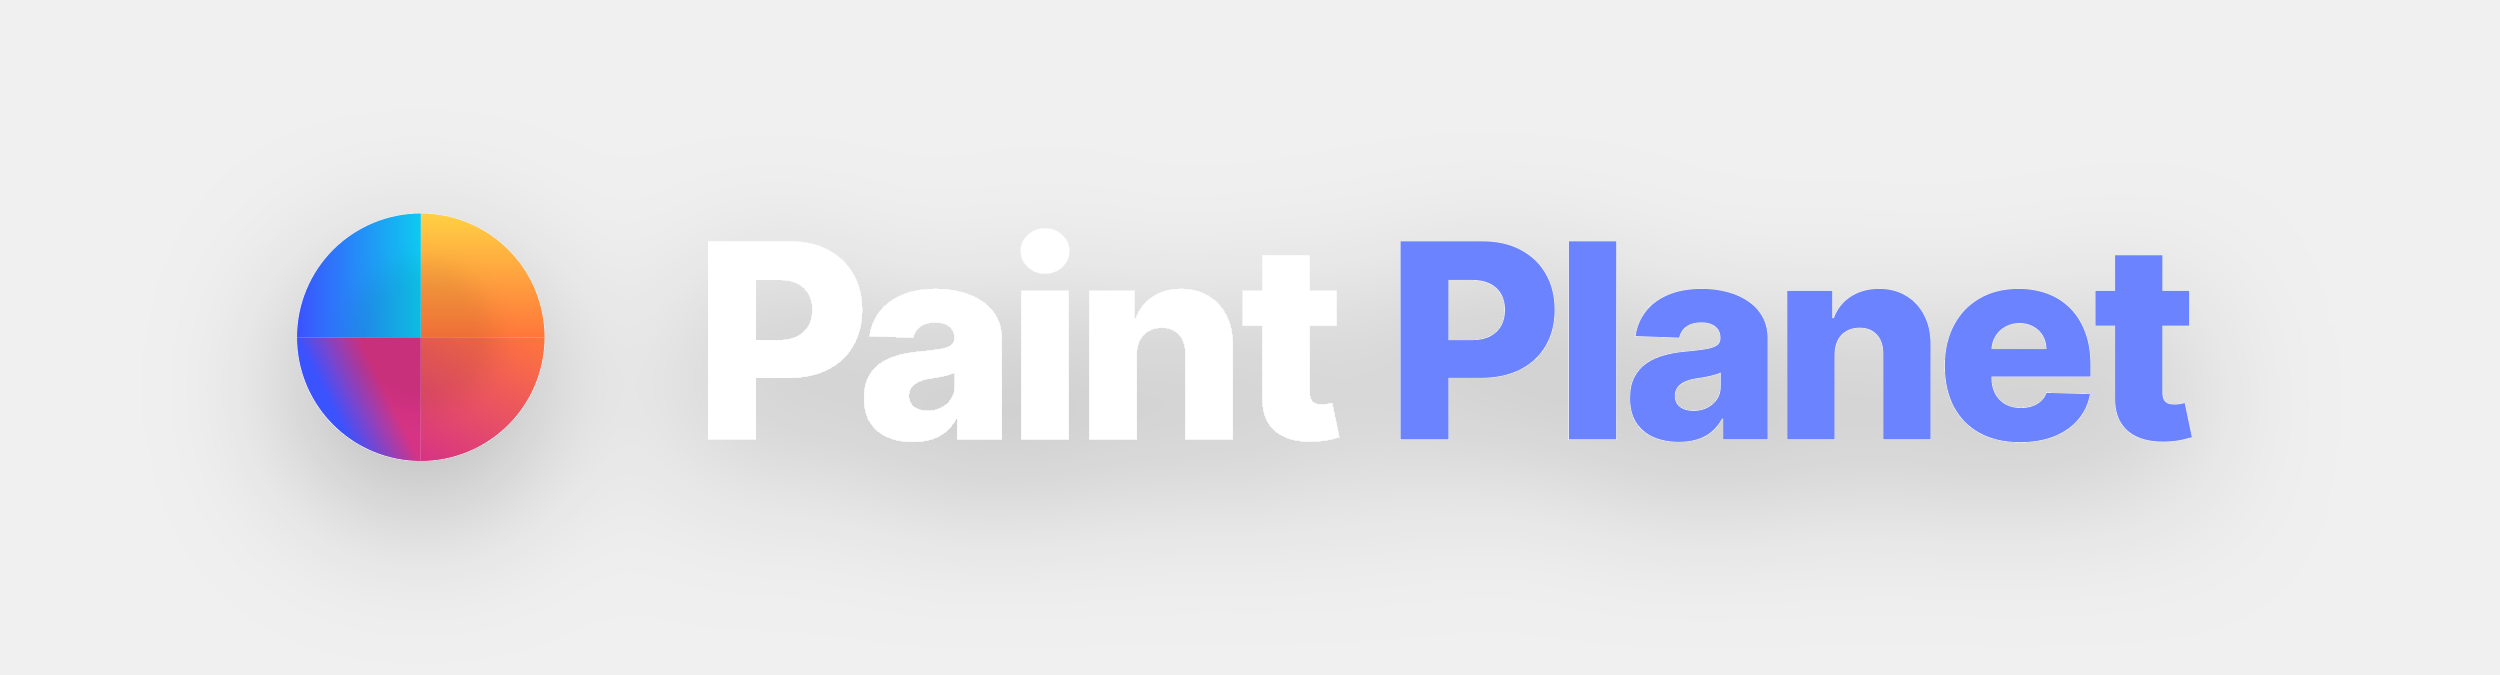
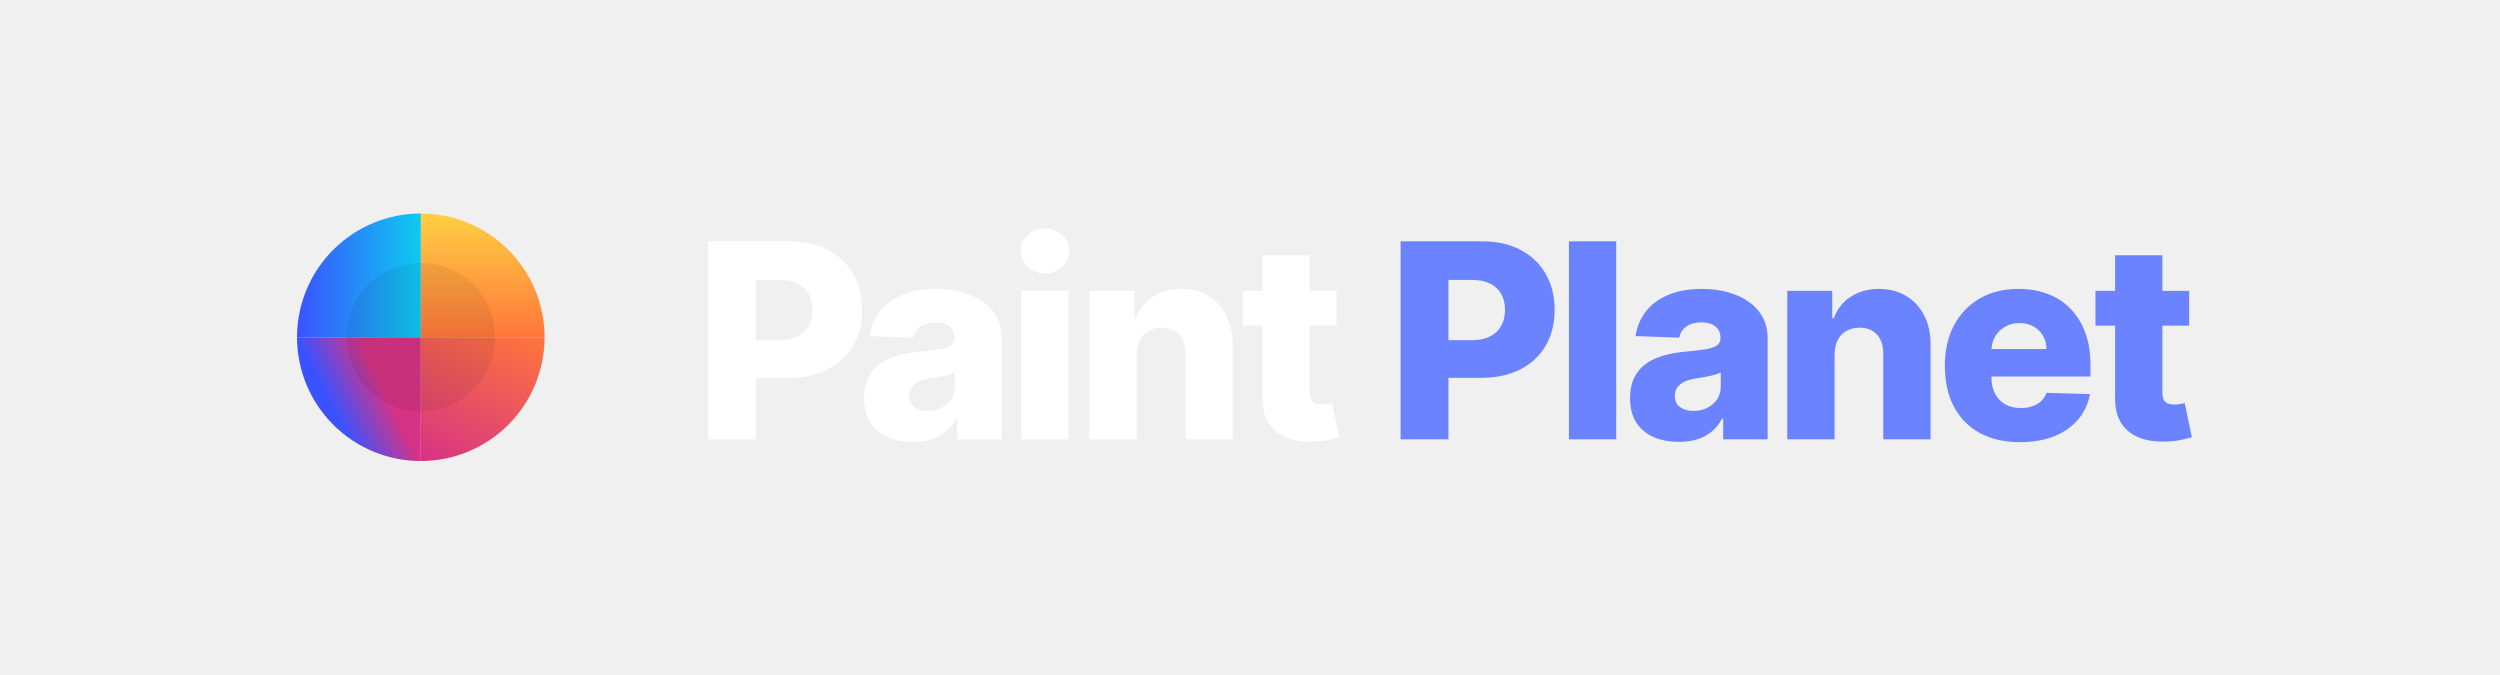
<svg xmlns="http://www.w3.org/2000/svg" width="404" height="109" viewBox="0 0 404 109" fill="none">
-   <g filter="url(#filter0_d_2023_6)">
+   <g>
    <path d="M68 34.5C70.626 34.5 73.227 35.017 75.654 36.022C78.08 37.028 80.285 38.501 82.142 40.358C83.999 42.215 85.472 44.42 86.478 46.846C87.483 49.273 88 51.874 88 54.5L68 54.5L68 34.5Z" fill="url(#paint0_linear_2023_6)" />
    <path d="M88 54.5C88 57.126 87.483 59.727 86.478 62.154C85.472 64.58 83.999 66.785 82.142 68.642C80.285 70.499 78.08 71.972 75.654 72.978C73.227 73.983 70.626 74.5 68 74.5L68 54.5H88Z" fill="url(#paint1_linear_2023_6)" />
    <path d="M68 74.5C65.374 74.5 62.773 73.983 60.346 72.978C57.92 71.972 55.715 70.499 53.858 68.642C52.001 66.785 50.528 64.58 49.522 62.154C48.517 59.727 48 57.126 48 54.5L68 54.5L68 74.5Z" fill="url(#paint2_linear_2023_6)" />
    <path d="M48 54.5C48 49.196 50.107 44.109 53.858 40.358C57.609 36.607 62.696 34.5 68 34.5L68 54.5L48 54.5Z" fill="url(#paint3_linear_2023_6)" />
-     <g filter="url(#filter1_f_2023_6)">
-       <circle cx="68" cy="54.5" r="12" fill="black" fill-opacity="0.063" />
-     </g>
+     <circle cx="68" cy="54.5" r="12" fill="black" fill-opacity="0.063" />
    <path d="M114.422 71V39H127.641C130.036 39 132.104 39.469 133.844 40.406C135.594 41.333 136.943 42.63 137.891 44.297C138.839 45.953 139.312 47.88 139.312 50.078C139.312 52.286 138.828 54.219 137.859 55.875C136.901 57.521 135.531 58.797 133.75 59.703C131.969 60.609 129.854 61.062 127.406 61.062H119.25V54.969H125.969C127.135 54.969 128.109 54.766 128.891 54.359C129.682 53.953 130.281 53.385 130.688 52.656C131.094 51.917 131.297 51.057 131.297 50.078C131.297 49.089 131.094 48.234 130.688 47.516C130.281 46.786 129.682 46.224 128.891 45.828C128.099 45.432 127.125 45.234 125.969 45.234H122.156V71H114.422ZM147.531 71.406C146 71.406 144.641 71.151 143.453 70.641C142.276 70.12 141.344 69.338 140.656 68.297C139.979 67.245 139.641 65.927 139.641 64.344C139.641 63.01 139.875 61.885 140.344 60.969C140.813 60.052 141.458 59.307 142.281 58.734C143.104 58.161 144.052 57.729 145.125 57.438C146.198 57.135 147.344 56.932 148.563 56.828C149.927 56.703 151.026 56.573 151.859 56.438C152.693 56.292 153.297 56.089 153.672 55.828C154.057 55.557 154.25 55.177 154.25 54.688V54.609C154.25 53.807 153.974 53.188 153.422 52.75C152.87 52.312 152.125 52.094 151.187 52.094C150.177 52.094 149.365 52.312 148.75 52.75C148.135 53.188 147.745 53.792 147.578 54.562L140.531 54.312C140.74 52.854 141.276 51.552 142.141 50.406C143.016 49.25 144.214 48.344 145.734 47.688C147.266 47.021 149.104 46.688 151.25 46.688C152.781 46.688 154.193 46.87 155.484 47.234C156.776 47.589 157.901 48.109 158.859 48.797C159.818 49.474 160.557 50.307 161.078 51.297C161.609 52.286 161.875 53.417 161.875 54.688V71H154.688V67.656H154.5C154.073 68.469 153.526 69.156 152.859 69.719C152.203 70.281 151.427 70.703 150.531 70.984C149.646 71.266 148.646 71.406 147.531 71.406ZM149.891 66.406C150.714 66.406 151.453 66.24 152.109 65.906C152.776 65.573 153.307 65.115 153.703 64.531C154.099 63.938 154.297 63.25 154.297 62.469V60.188C154.078 60.302 153.813 60.406 153.5 60.5C153.198 60.594 152.865 60.682 152.5 60.766C152.135 60.849 151.76 60.922 151.375 60.984C150.99 61.047 150.62 61.104 150.266 61.156C149.547 61.271 148.932 61.448 148.422 61.688C147.922 61.927 147.536 62.24 147.266 62.625C147.005 63 146.875 63.448 146.875 63.969C146.875 64.76 147.156 65.365 147.719 65.781C148.292 66.198 149.016 66.406 149.891 66.406ZM165.047 71V47H172.688V71H165.047ZM168.875 44.203C167.802 44.203 166.88 43.849 166.109 43.141C165.339 42.422 164.953 41.557 164.953 40.547C164.953 39.547 165.339 38.693 166.109 37.984C166.88 37.266 167.802 36.906 168.875 36.906C169.958 36.906 170.88 37.266 171.641 37.984C172.411 38.693 172.797 39.547 172.797 40.547C172.797 41.557 172.411 42.422 171.641 43.141C170.88 43.849 169.958 44.203 168.875 44.203ZM183.691 57.312V71H176.051V47H183.316V51.406H183.582C184.113 49.938 185.02 48.786 186.301 47.953C187.582 47.109 189.108 46.688 190.879 46.688C192.566 46.688 194.03 47.068 195.27 47.828C196.52 48.578 197.488 49.63 198.176 50.984C198.874 52.328 199.217 53.901 199.207 55.703V71H191.566V57.203C191.577 55.87 191.238 54.828 190.551 54.078C189.874 53.328 188.931 52.953 187.723 52.953C186.921 52.953 186.212 53.13 185.598 53.484C184.993 53.828 184.525 54.323 184.191 54.969C183.868 55.615 183.702 56.396 183.691 57.312ZM215.984 47V52.625H200.844V47H215.984ZM204.016 41.25H211.656V63.453C211.656 63.922 211.729 64.302 211.875 64.594C212.031 64.875 212.255 65.078 212.547 65.203C212.839 65.318 213.187 65.375 213.594 65.375C213.885 65.375 214.193 65.349 214.516 65.297C214.849 65.234 215.099 65.182 215.266 65.141L216.422 70.656C216.057 70.76 215.542 70.891 214.875 71.047C214.219 71.203 213.432 71.302 212.516 71.344C210.724 71.427 209.188 71.219 207.906 70.719C206.635 70.208 205.661 69.417 204.984 68.344C204.318 67.271 203.995 65.922 204.016 64.297V41.25Z" fill="white" />
    <path d="M226.336 71V39H239.555C241.951 39 244.018 39.469 245.758 40.406C247.508 41.333 248.857 42.63 249.805 44.297C250.753 45.953 251.227 47.88 251.227 50.078C251.227 52.286 250.742 54.219 249.773 55.875C248.815 57.521 247.445 58.797 245.664 59.703C243.883 60.609 241.768 61.062 239.32 61.062H231.164V54.969H237.883C239.049 54.969 240.023 54.766 240.805 54.359C241.596 53.953 242.195 53.385 242.602 52.656C243.008 51.917 243.211 51.057 243.211 50.078C243.211 49.089 243.008 48.234 242.602 47.516C242.195 46.786 241.596 46.224 240.805 45.828C240.013 45.432 239.039 45.234 237.883 45.234H234.07V71H226.336ZM261.18 39V71H253.539V39H261.18ZM271.309 71.406C269.777 71.406 268.418 71.151 267.23 70.641C266.053 70.12 265.121 69.338 264.434 68.297C263.757 67.245 263.418 65.927 263.418 64.344C263.418 63.01 263.652 61.885 264.121 60.969C264.59 60.052 265.236 59.307 266.059 58.734C266.882 58.161 267.829 57.729 268.902 57.438C269.975 57.135 271.121 56.932 272.34 56.828C273.704 56.703 274.803 56.573 275.637 56.438C276.47 56.292 277.074 56.089 277.449 55.828C277.835 55.557 278.027 55.177 278.027 54.688V54.609C278.027 53.807 277.751 53.188 277.199 52.75C276.647 52.312 275.902 52.094 274.965 52.094C273.954 52.094 273.142 52.312 272.527 52.75C271.913 53.188 271.522 53.792 271.355 54.562L264.309 54.312C264.517 52.854 265.053 51.552 265.918 50.406C266.793 49.25 267.991 48.344 269.512 47.688C271.043 47.021 272.882 46.688 275.027 46.688C276.559 46.688 277.97 46.87 279.262 47.234C280.553 47.589 281.678 48.109 282.637 48.797C283.595 49.474 284.335 50.307 284.855 51.297C285.387 52.286 285.652 53.417 285.652 54.688V71H278.465V67.656H278.277C277.85 68.469 277.303 69.156 276.637 69.719C275.98 70.281 275.204 70.703 274.309 70.984C273.423 71.266 272.423 71.406 271.309 71.406ZM273.668 66.406C274.491 66.406 275.23 66.24 275.887 65.906C276.553 65.573 277.085 65.115 277.48 64.531C277.876 63.938 278.074 63.25 278.074 62.469V60.188C277.855 60.302 277.59 60.406 277.277 60.5C276.975 60.594 276.642 60.682 276.277 60.766C275.913 60.849 275.538 60.922 275.152 60.984C274.767 61.047 274.397 61.104 274.043 61.156C273.324 61.271 272.71 61.448 272.199 61.688C271.699 61.927 271.314 62.24 271.043 62.625C270.783 63 270.652 63.448 270.652 63.969C270.652 64.76 270.934 65.365 271.496 65.781C272.069 66.198 272.793 66.406 273.668 66.406ZM296.465 57.312V71H288.824V47H296.09V51.406H296.355C296.887 49.938 297.793 48.786 299.074 47.953C300.355 47.109 301.882 46.688 303.652 46.688C305.34 46.688 306.803 47.068 308.043 47.828C309.293 48.578 310.262 49.63 310.949 50.984C311.647 52.328 311.991 53.901 311.98 55.703V71H304.34V57.203C304.35 55.87 304.012 54.828 303.324 54.078C302.647 53.328 301.704 52.953 300.496 52.953C299.694 52.953 298.986 53.13 298.371 53.484C297.767 53.828 297.298 54.323 296.965 54.969C296.642 55.615 296.475 56.396 296.465 57.312ZM326.43 71.453C323.919 71.453 321.753 70.958 319.93 69.969C318.117 68.969 316.721 67.547 315.742 65.703C314.773 63.849 314.289 61.646 314.289 59.094C314.289 56.615 314.779 54.448 315.758 52.594C316.737 50.729 318.117 49.281 319.898 48.25C321.68 47.208 323.779 46.688 326.195 46.688C327.904 46.688 329.466 46.953 330.883 47.484C332.299 48.016 333.523 48.802 334.555 49.844C335.586 50.885 336.388 52.172 336.961 53.703C337.534 55.224 337.82 56.969 337.82 58.938V60.844H316.961V56.406H330.711C330.701 55.594 330.508 54.87 330.133 54.234C329.758 53.599 329.242 53.104 328.586 52.75C327.94 52.385 327.195 52.203 326.352 52.203C325.497 52.203 324.732 52.396 324.055 52.781C323.378 53.156 322.841 53.672 322.445 54.328C322.049 54.974 321.841 55.708 321.82 56.531V61.047C321.82 62.026 322.013 62.885 322.398 63.625C322.784 64.354 323.331 64.922 324.039 65.328C324.747 65.734 325.591 65.938 326.57 65.938C327.247 65.938 327.862 65.844 328.414 65.656C328.966 65.469 329.44 65.193 329.836 64.828C330.232 64.463 330.529 64.016 330.727 63.484L337.742 63.688C337.451 65.26 336.81 66.63 335.82 67.797C334.841 68.953 333.555 69.854 331.961 70.5C330.367 71.135 328.523 71.453 326.43 71.453ZM353.77 47V52.625H338.629V47H353.77ZM341.801 41.25H349.441V63.453C349.441 63.922 349.514 64.302 349.66 64.594C349.816 64.875 350.04 65.078 350.332 65.203C350.624 65.318 350.973 65.375 351.379 65.375C351.671 65.375 351.978 65.349 352.301 65.297C352.634 65.234 352.884 65.182 353.051 65.141L354.207 70.656C353.842 70.76 353.327 70.891 352.66 71.047C352.004 71.203 351.217 71.302 350.301 71.344C348.509 71.427 346.973 71.219 345.691 70.719C344.421 70.208 343.447 69.417 342.77 68.344C342.103 67.271 341.78 65.922 341.801 64.297V41.25Z" fill="#6B83FF" />
  </g>
  <defs>
-     <filter id="filter0_d_2023_6" x="-24" y="-16" width="452" height="157" filterUnits="userSpaceOnUse" color-interpolation-filters="sRGB">
-       <feFlood flood-opacity="0" result="BackgroundImageFix" />
-       <feColorMatrix in="SourceAlpha" type="matrix" values="0 0 0 0 0 0 0 0 0 0 0 0 0 0 0 0 0 0 127 0" result="hardAlpha" />
-       <feOffset dy="8" />
-       <feGaussianBlur stdDeviation="12" />
-       <feComposite in2="hardAlpha" operator="out" />
-       <feColorMatrix type="matrix" values="0 0 0 0 0 0 0 0 0 0 0 0 0 0 0 0 0 0 0.251 0" />
-       <feBlend mode="normal" in2="BackgroundImageFix" result="effect1_dropShadow_2023_6" />
-       <feBlend mode="normal" in="SourceGraphic" in2="effect1_dropShadow_2023_6" result="shape" />
-     </filter>
-     <filter id="filter1_f_2023_6" x="52" y="38.5" width="32" height="32" filterUnits="userSpaceOnUse" color-interpolation-filters="sRGB">
-       <feFlood flood-opacity="0" result="BackgroundImageFix" />
-       <feBlend mode="normal" in="SourceGraphic" in2="BackgroundImageFix" result="shape" />
-       <feGaussianBlur stdDeviation="2" result="effect1_foregroundBlur_2023_6" />
-     </filter>
    <linearGradient id="paint0_linear_2023_6" x1="68" y1="34.5" x2="68" y2="54.5" gradientUnits="userSpaceOnUse">
      <stop stop-color="#FFD043" />
      <stop offset="1" stop-color="#FF763B" />
    </linearGradient>
    <linearGradient id="paint1_linear_2023_6" x1="88" y1="54.5" x2="76" y2="78.5" gradientUnits="userSpaceOnUse">
      <stop stop-color="#FF763B" />
      <stop offset="1" stop-color="#D63384" />
    </linearGradient>
    <linearGradient id="paint2_linear_2023_6" x1="68" y1="74.5" x2="60" y2="78.5" gradientUnits="userSpaceOnUse">
      <stop stop-color="#D63384" />
      <stop offset="1" stop-color="#3B52FF" />
    </linearGradient>
    <linearGradient id="paint3_linear_2023_6" x1="48" y1="54.5" x2="68" y2="54.5" gradientUnits="userSpaceOnUse">
      <stop stop-color="#3B52FF" />
      <stop offset="1" stop-color="#0DCAF0" />
    </linearGradient>
  </defs>
</svg>
